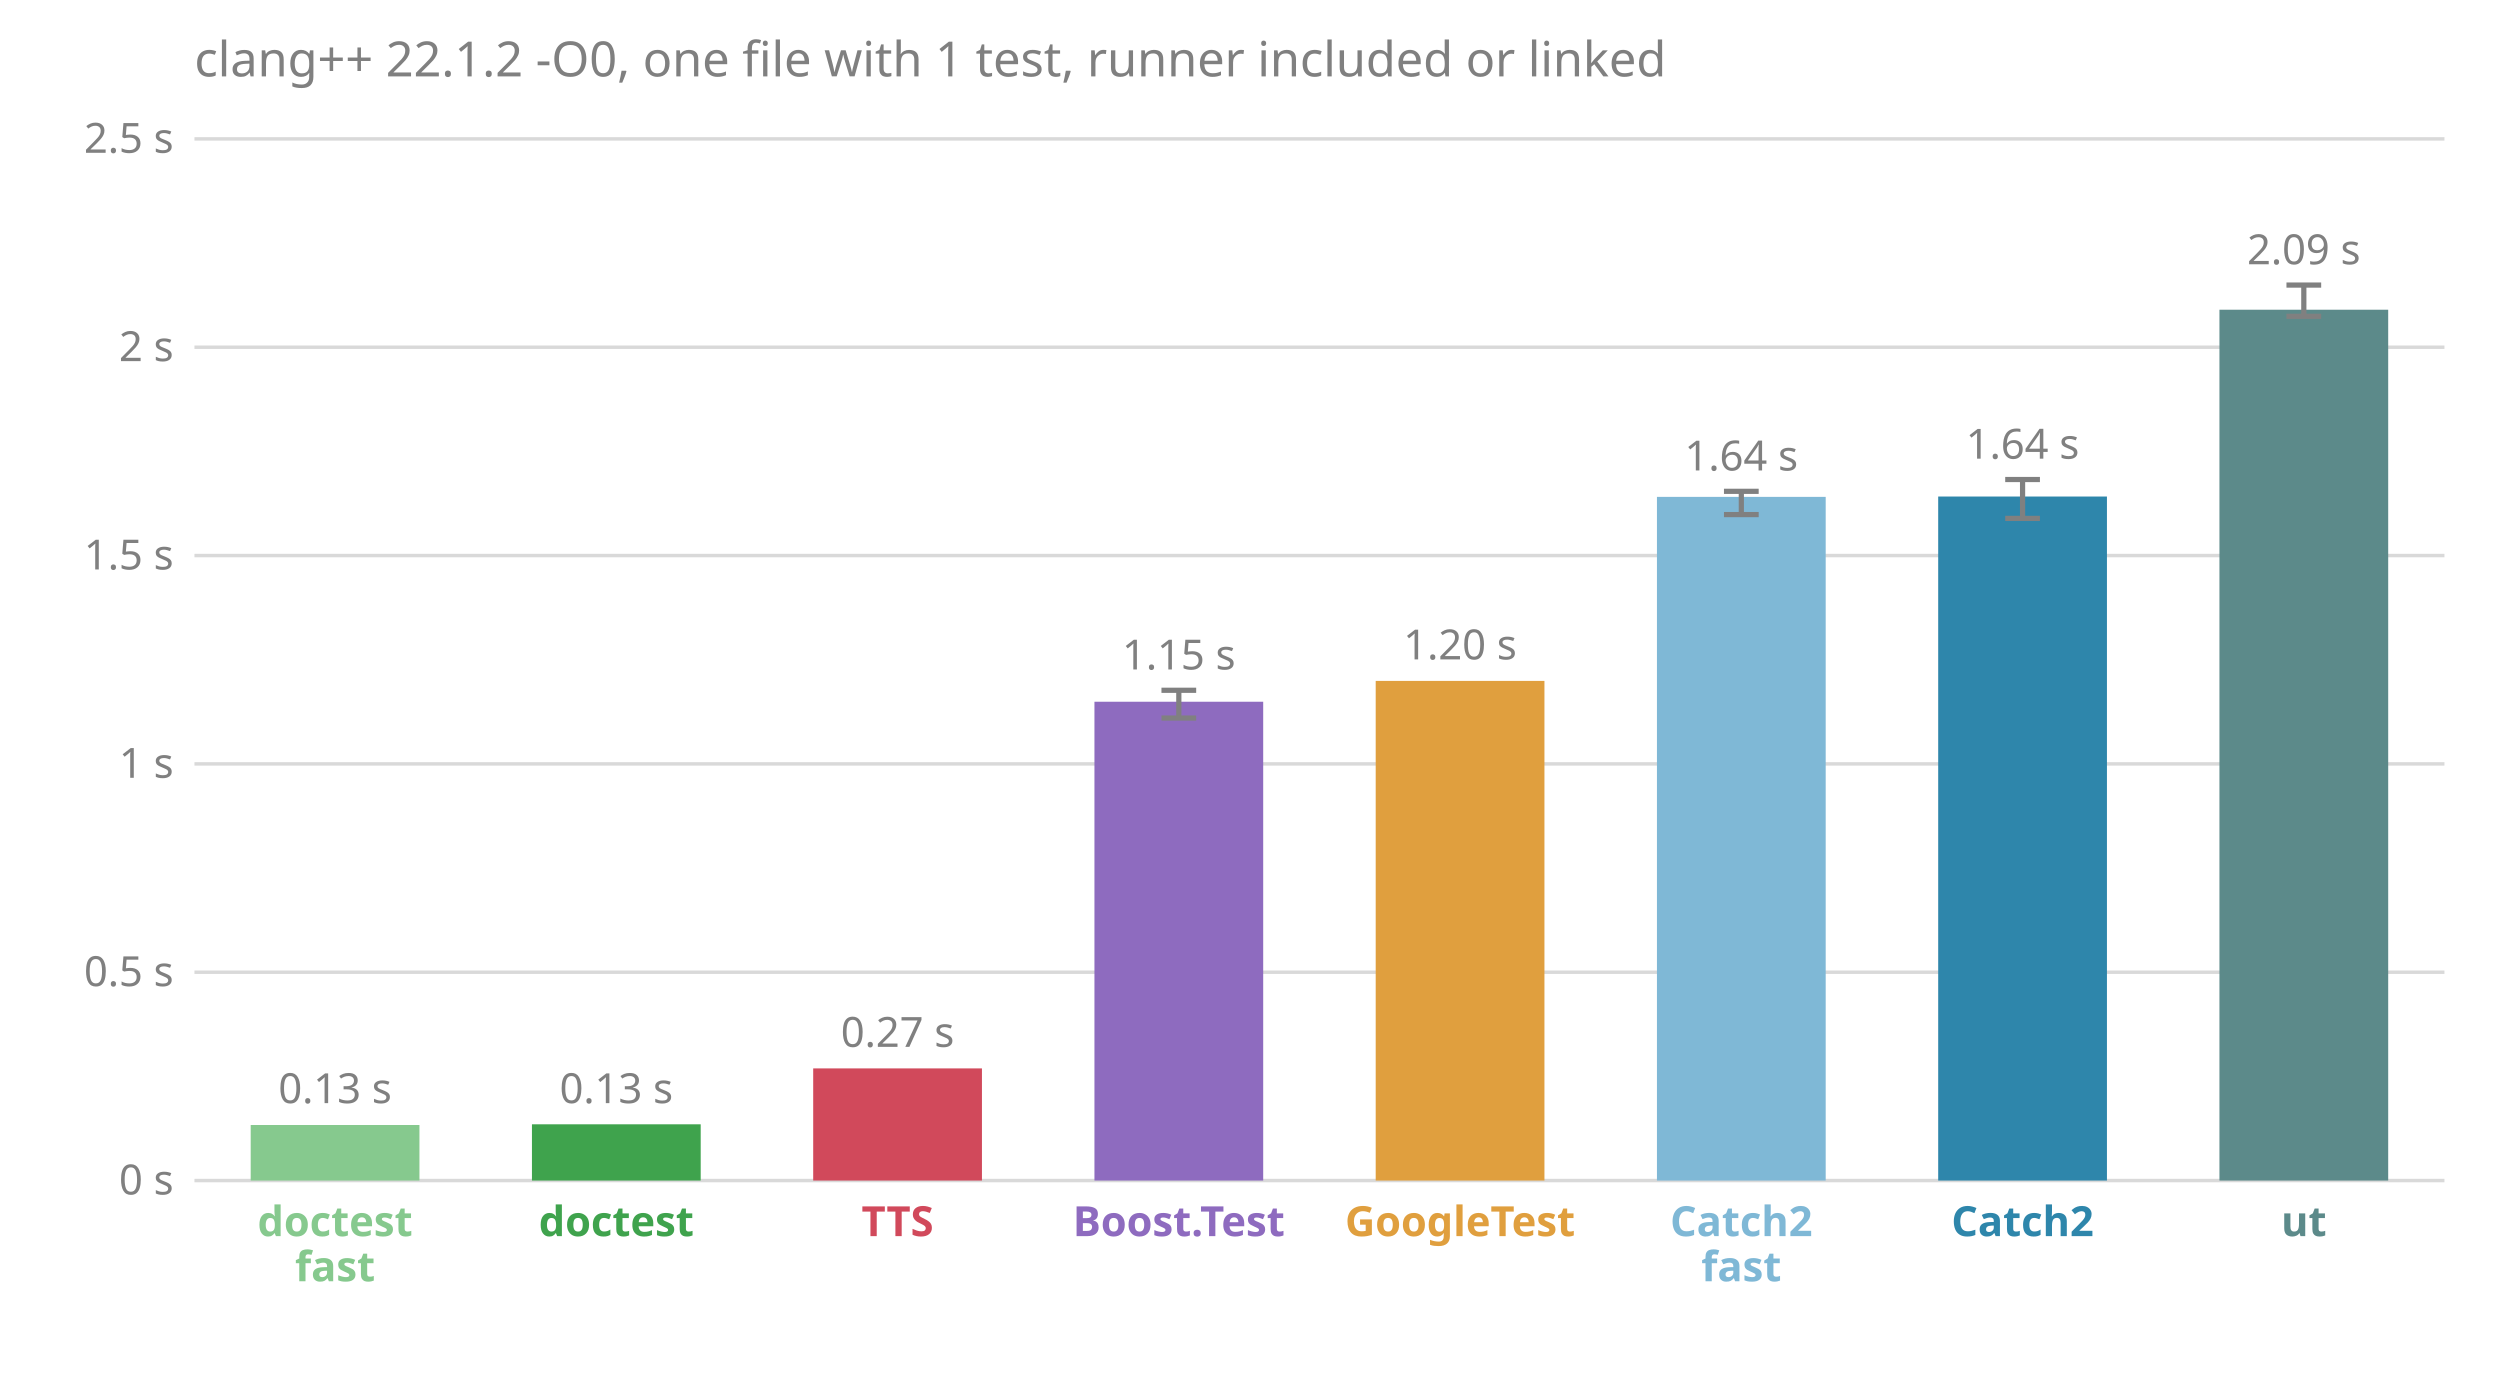
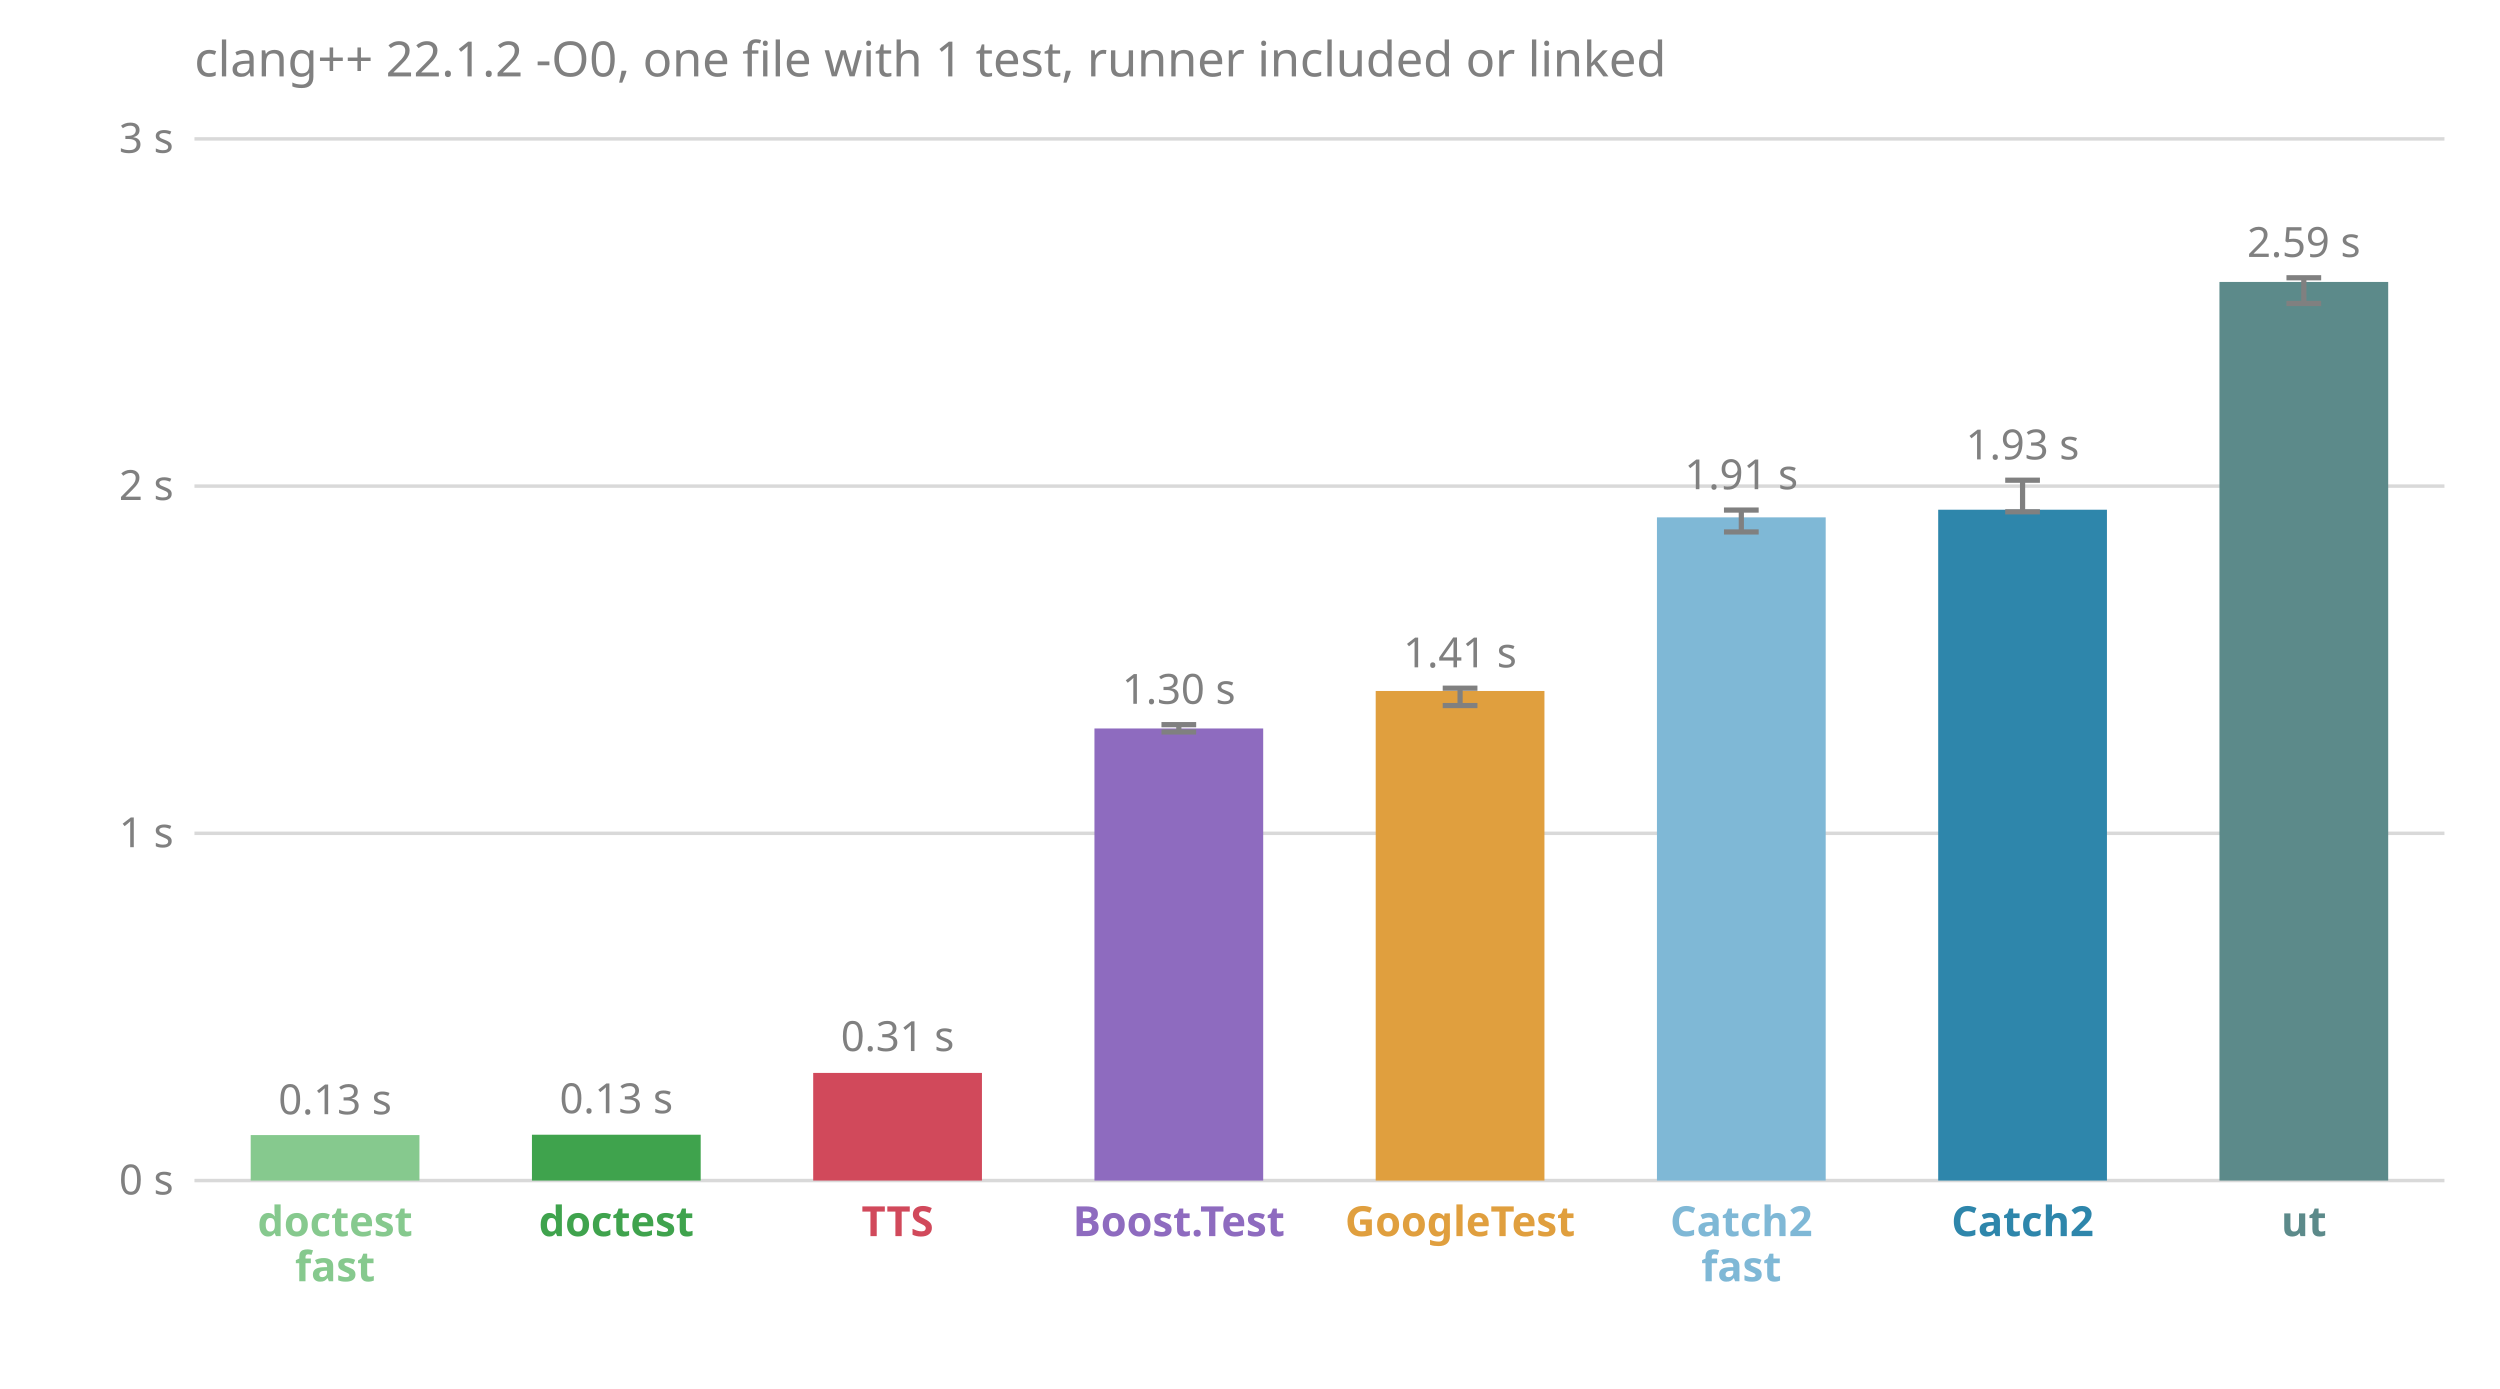
<svg xmlns="http://www.w3.org/2000/svg" viewBox="0 0 720 400" font-family="sans-serif" font-size="12">
  <text x="56.0" y="22.0" fill="#808080" font-size="14">clang++ 22.1.2 -O0, one file with 1 test, runner included or linked</text>
  <line x1="56.0" x2="704.0" y1="340.0" y2="340.0" stroke="#808080" stroke-opacity="0.3" />
  <text x="50.0" y="344.0" fill="#808080" text-anchor="end">0 s</text>
-   <line x1="56.0" x2="704.0" y1="280.0" y2="280.0" stroke="#808080" stroke-opacity="0.3" />
-   <text x="50.0" y="284.0" fill="#808080" text-anchor="end">0.5 s</text>
-   <line x1="56.0" x2="704.0" y1="220.0" y2="220.0" stroke="#808080" stroke-opacity="0.3" />
-   <text x="50.0" y="224.0" fill="#808080" text-anchor="end">1 s</text>
-   <line x1="56.0" x2="704.0" y1="160.0" y2="160.0" stroke="#808080" stroke-opacity="0.3" />
-   <text x="50.0" y="164.0" fill="#808080" text-anchor="end">1.5 s</text>
-   <line x1="56.0" x2="704.0" y1="100.0" y2="100.0" stroke="#808080" stroke-opacity="0.3" />
-   <text x="50.0" y="104.0" fill="#808080" text-anchor="end">2 s</text>
+   <line x1="56.0" x2="704.0" y1="240.0" y2="240.0" stroke="#808080" stroke-opacity="0.3" />
+   <text x="50.0" y="244.0" fill="#808080" text-anchor="end">1 s</text>
+   <line x1="56.0" x2="704.0" y1="140.0" y2="140.0" stroke="#808080" stroke-opacity="0.3" />
+   <text x="50.0" y="144.0" fill="#808080" text-anchor="end">2 s</text>
  <line x1="56.0" x2="704.0" y1="40.0" y2="40.0" stroke="#808080" stroke-opacity="0.3" />
-   <text x="50.0" y="44.0" fill="#808080" text-anchor="end">2.5 s</text>
-   <rect x="72.2" y="324.0" width="48.6" height="16.0" fill="#86c98e" />
-   <text x="96.5" y="317.7" fill="#808080" text-anchor="middle">0.13 s</text>
+   <text x="50.0" y="44.0" fill="#808080" text-anchor="end">3 s</text>
+   <rect x="72.2" y="326.9" width="48.6" height="13.1" fill="#86c98e" />
+   <text x="96.5" y="320.9" fill="#808080" text-anchor="middle">0.13 s</text>
  <text x="96.5" y="356.0" fill="#86c98e" font-weight="bold" text-anchor="middle">doctest</text>
  <text x="96.5" y="369.0" fill="#86c98e" font-weight="bold" text-anchor="middle">fast</text>
-   <rect x="153.2" y="323.8" width="48.6" height="16.2" fill="#3fa34d" />
-   <text x="177.5" y="317.7" fill="#808080" text-anchor="middle">0.13 s</text>
+   <rect x="153.2" y="326.8" width="48.6" height="13.2" fill="#3fa34d" />
+   <text x="177.5" y="320.6" fill="#808080" text-anchor="middle">0.13 s</text>
  <text x="177.5" y="356.0" fill="#3fa34d" font-weight="bold" text-anchor="middle">doctest</text>
-   <rect x="234.2" y="307.7" width="48.6" height="32.3" fill="#d1495b" />
-   <text x="258.5" y="301.5" fill="#808080" text-anchor="middle">0.27 s</text>
+   <rect x="234.2" y="309.0" width="48.6" height="31.0" fill="#d1495b" />
+   <text x="258.5" y="302.7" fill="#808080" text-anchor="middle">0.31 s</text>
  <text x="258.5" y="356.0" fill="#d1495b" font-weight="bold" text-anchor="middle">TTS</text>
-   <rect x="315.2" y="202.1" width="48.6" height="137.9" fill="#8e6bbf" />
-   <line x1="339.5" x2="339.5" y1="206.8" y2="198.8" stroke="#808080" stroke-width="1.5" />
-   <line x1="334.5" x2="344.5" y1="206.8" y2="206.8" stroke="#808080" stroke-width="1.5" />
-   <line x1="334.5" x2="344.5" y1="198.8" y2="198.8" stroke="#808080" stroke-width="1.5" />
-   <text x="339.5" y="192.8" fill="#808080" text-anchor="middle">1.15 s</text>
+   <rect x="315.2" y="209.8" width="48.6" height="130.2" fill="#8e6bbf" />
+   <line x1="339.5" x2="339.5" y1="210.8" y2="208.7" stroke="#808080" stroke-width="1.5" />
+   <line x1="334.5" x2="344.5" y1="210.8" y2="210.8" stroke="#808080" stroke-width="1.5" />
+   <line x1="334.5" x2="344.5" y1="208.7" y2="208.7" stroke="#808080" stroke-width="1.5" />
+   <text x="339.5" y="202.7" fill="#808080" text-anchor="middle">1.30 s</text>
  <text x="339.5" y="356.0" fill="#8e6bbf" font-weight="bold" text-anchor="middle">Boost.Test</text>
-   <rect x="396.2" y="196.1" width="48.6" height="143.9" fill="#e09f3e" />
-   <text x="420.5" y="189.9" fill="#808080" text-anchor="middle">1.20 s</text>
+   <rect x="396.2" y="199.0" width="48.6" height="141.0" fill="#e09f3e" />
+   <line x1="420.5" x2="420.5" y1="203.2" y2="198.2" stroke="#808080" stroke-width="1.5" />
+   <line x1="415.5" x2="425.5" y1="203.2" y2="203.2" stroke="#808080" stroke-width="1.5" />
+   <line x1="415.5" x2="425.5" y1="198.2" y2="198.2" stroke="#808080" stroke-width="1.5" />
+   <text x="420.5" y="192.2" fill="#808080" text-anchor="middle">1.41 s</text>
  <text x="420.5" y="356.0" fill="#e09f3e" font-weight="bold" text-anchor="middle">GoogleTest</text>
-   <rect x="477.2" y="143.1" width="48.6" height="196.9" fill="#7fb8d6" />
-   <line x1="501.5" x2="501.5" y1="148.2" y2="141.5" stroke="#808080" stroke-width="1.5" />
-   <line x1="496.5" x2="506.5" y1="148.2" y2="148.2" stroke="#808080" stroke-width="1.5" />
-   <line x1="496.5" x2="506.5" y1="141.5" y2="141.5" stroke="#808080" stroke-width="1.5" />
-   <text x="501.5" y="135.5" fill="#808080" text-anchor="middle">1.64 s</text>
+   <rect x="477.2" y="149.0" width="48.6" height="191.0" fill="#7fb8d6" />
+   <line x1="501.5" x2="501.5" y1="153.2" y2="146.9" stroke="#808080" stroke-width="1.5" />
+   <line x1="496.5" x2="506.5" y1="153.2" y2="153.2" stroke="#808080" stroke-width="1.5" />
+   <line x1="496.5" x2="506.5" y1="146.9" y2="146.9" stroke="#808080" stroke-width="1.5" />
+   <text x="501.5" y="140.9" fill="#808080" text-anchor="middle">1.91 s</text>
  <text x="501.5" y="356.0" fill="#7fb8d6" font-weight="bold" text-anchor="middle">Catch2</text>
  <text x="501.5" y="369.0" fill="#7fb8d6" font-weight="bold" text-anchor="middle">fast</text>
-   <rect x="558.2" y="143.0" width="48.6" height="197.0" fill="#2e86ab" />
-   <line x1="582.5" x2="582.5" y1="149.3" y2="138.1" stroke="#808080" stroke-width="1.5" />
-   <line x1="577.5" x2="587.5" y1="149.3" y2="149.3" stroke="#808080" stroke-width="1.5" />
-   <line x1="577.5" x2="587.5" y1="138.1" y2="138.1" stroke="#808080" stroke-width="1.5" />
-   <text x="582.5" y="132.1" fill="#808080" text-anchor="middle">1.64 s</text>
+   <rect x="558.2" y="146.8" width="48.6" height="193.2" fill="#2e86ab" />
+   <line x1="582.5" x2="582.5" y1="147.4" y2="138.3" stroke="#808080" stroke-width="1.5" />
+   <line x1="577.5" x2="587.5" y1="147.4" y2="147.4" stroke="#808080" stroke-width="1.5" />
+   <line x1="577.5" x2="587.5" y1="138.3" y2="138.3" stroke="#808080" stroke-width="1.5" />
+   <text x="582.5" y="132.3" fill="#808080" text-anchor="middle">1.93 s</text>
  <text x="582.5" y="356.0" fill="#2e86ab" font-weight="bold" text-anchor="middle">Catch2</text>
-   <rect x="639.2" y="89.2" width="48.6" height="250.8" fill="#5c8a8a" />
-   <line x1="663.5" x2="663.5" y1="91.1" y2="82.1" stroke="#808080" stroke-width="1.5" />
-   <line x1="658.5" x2="668.5" y1="91.1" y2="91.1" stroke="#808080" stroke-width="1.5" />
-   <line x1="658.5" x2="668.5" y1="82.1" y2="82.1" stroke="#808080" stroke-width="1.5" />
-   <text x="663.5" y="76.1" fill="#808080" text-anchor="middle">2.09 s</text>
+   <rect x="639.2" y="81.2" width="48.6" height="258.8" fill="#5c8a8a" />
+   <line x1="663.5" x2="663.5" y1="87.4" y2="80.0" stroke="#808080" stroke-width="1.5" />
+   <line x1="658.5" x2="668.5" y1="87.4" y2="87.4" stroke="#808080" stroke-width="1.5" />
+   <line x1="658.5" x2="668.5" y1="80.0" y2="80.0" stroke="#808080" stroke-width="1.5" />
+   <text x="663.5" y="74.0" fill="#808080" text-anchor="middle">2.59 s</text>
  <text x="663.5" y="356.0" fill="#5c8a8a" font-weight="bold" text-anchor="middle">ut</text>
</svg>
